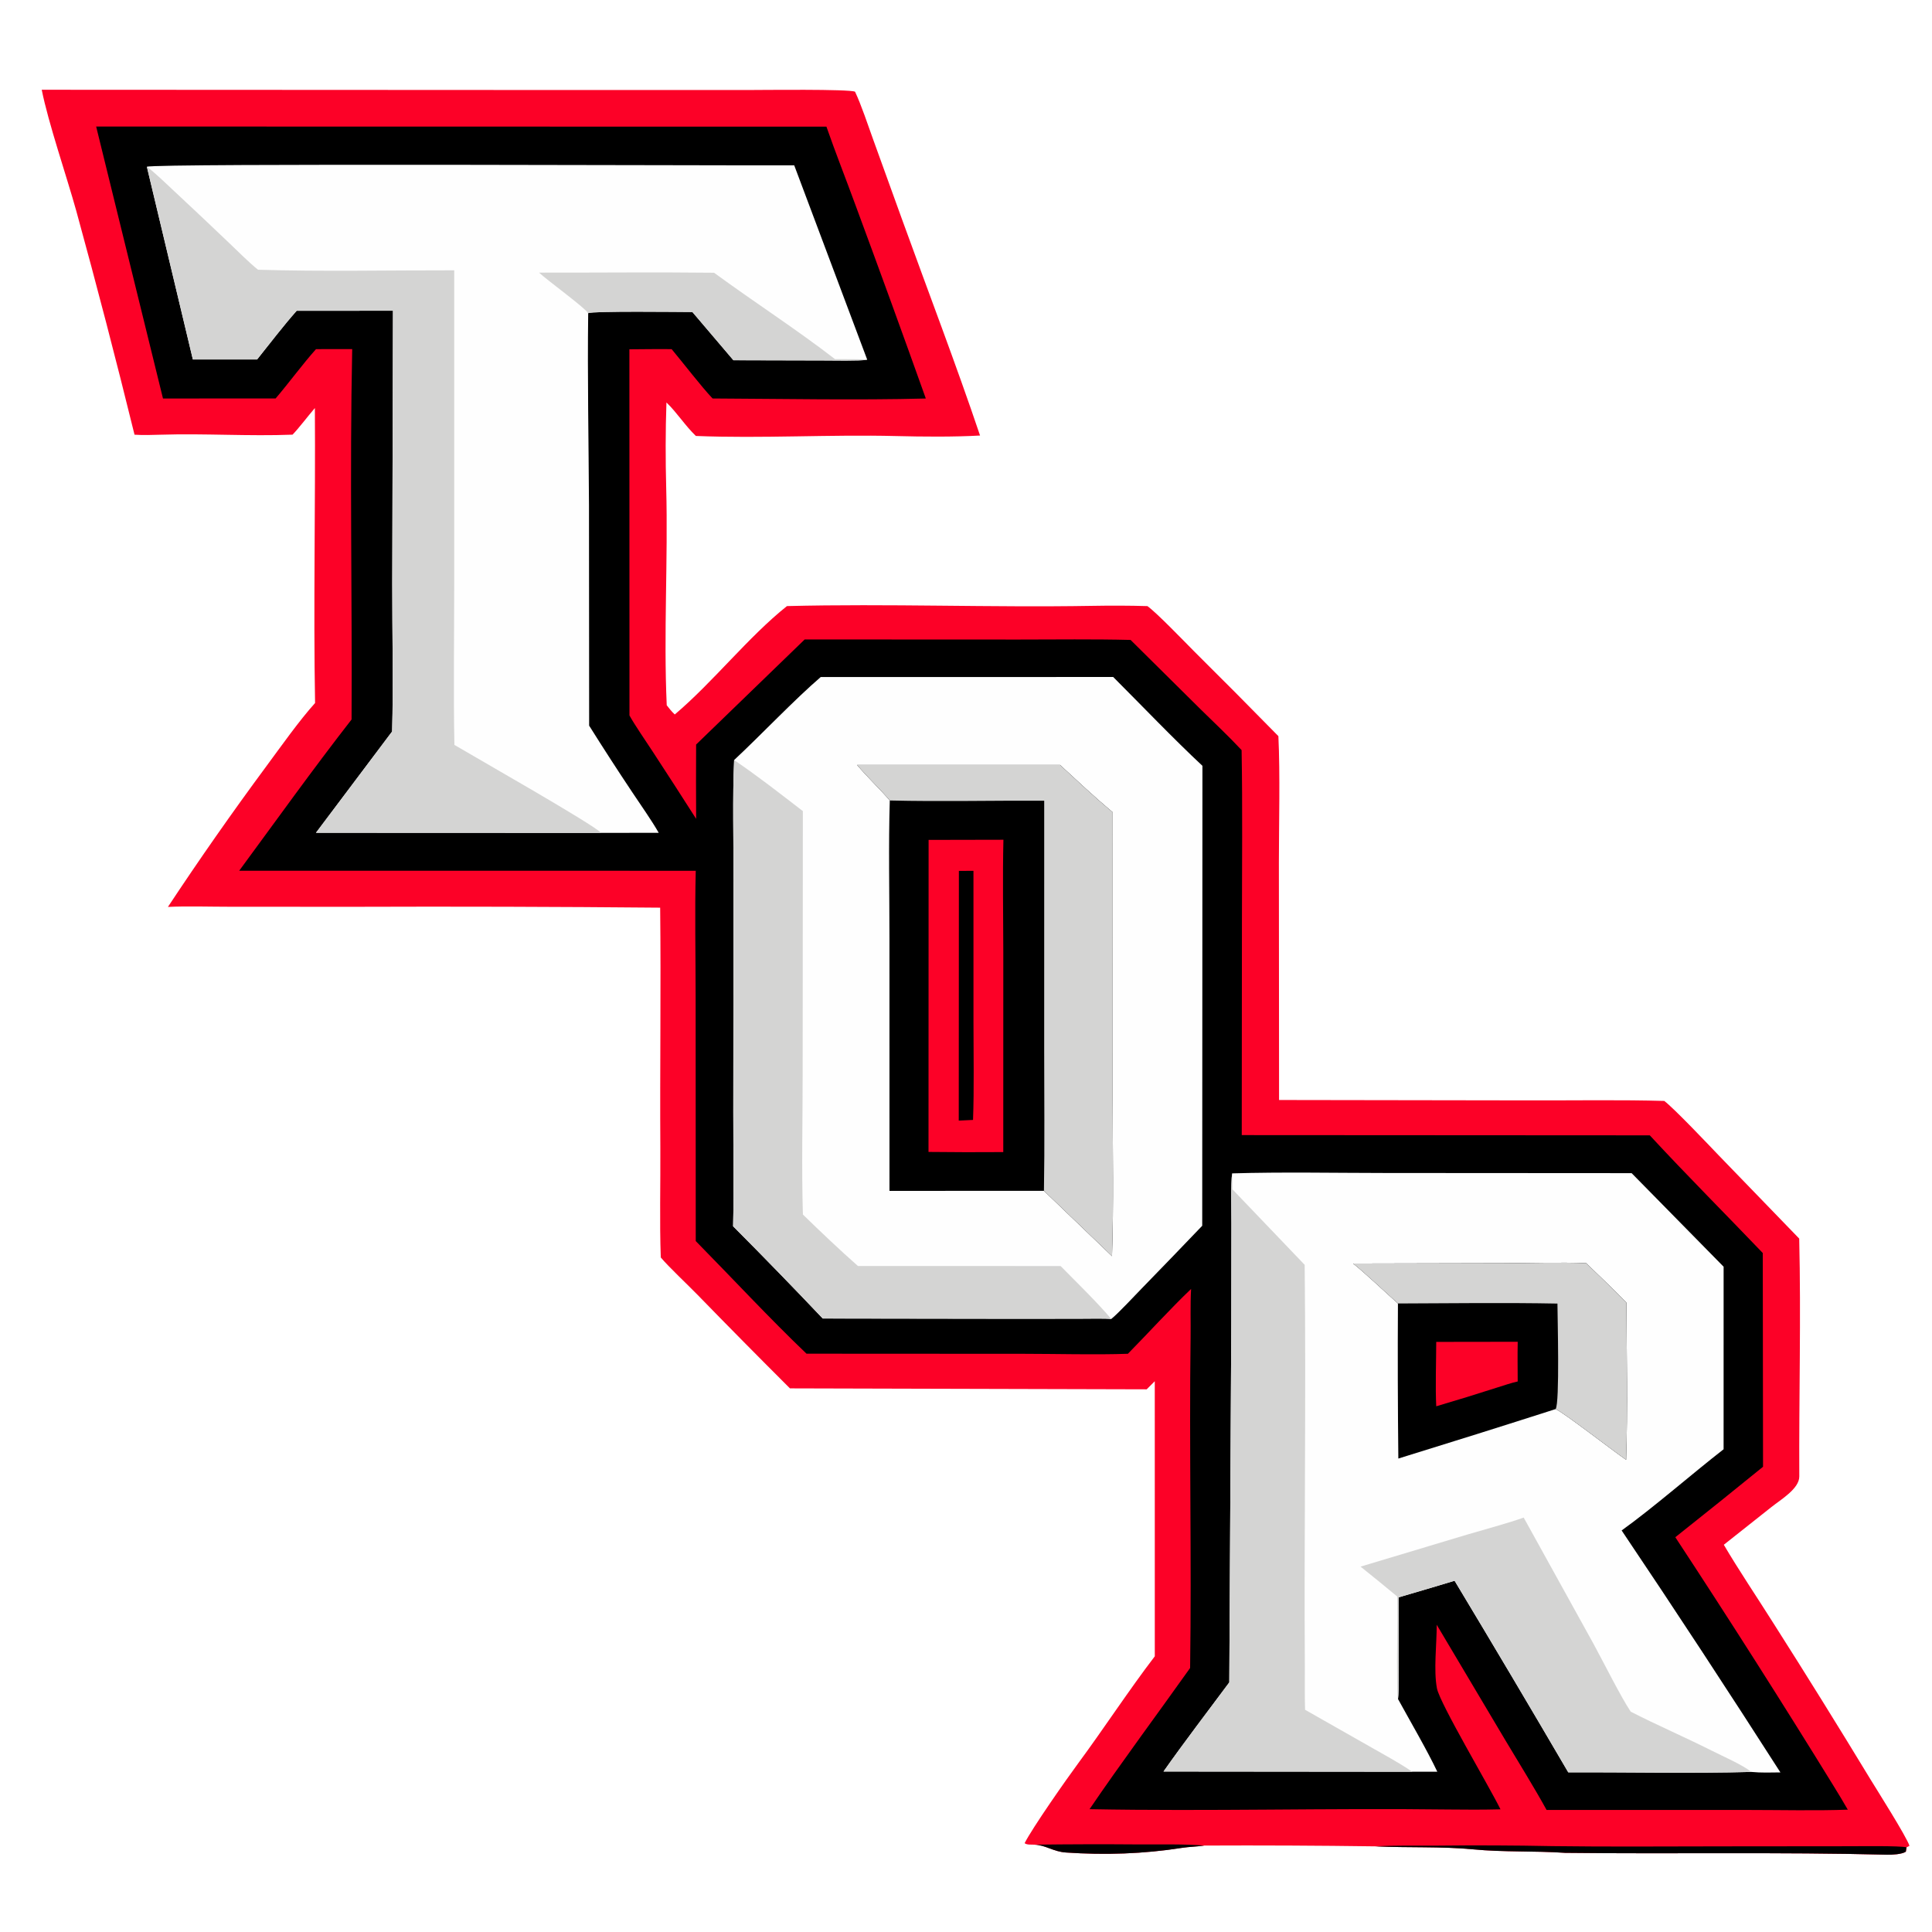
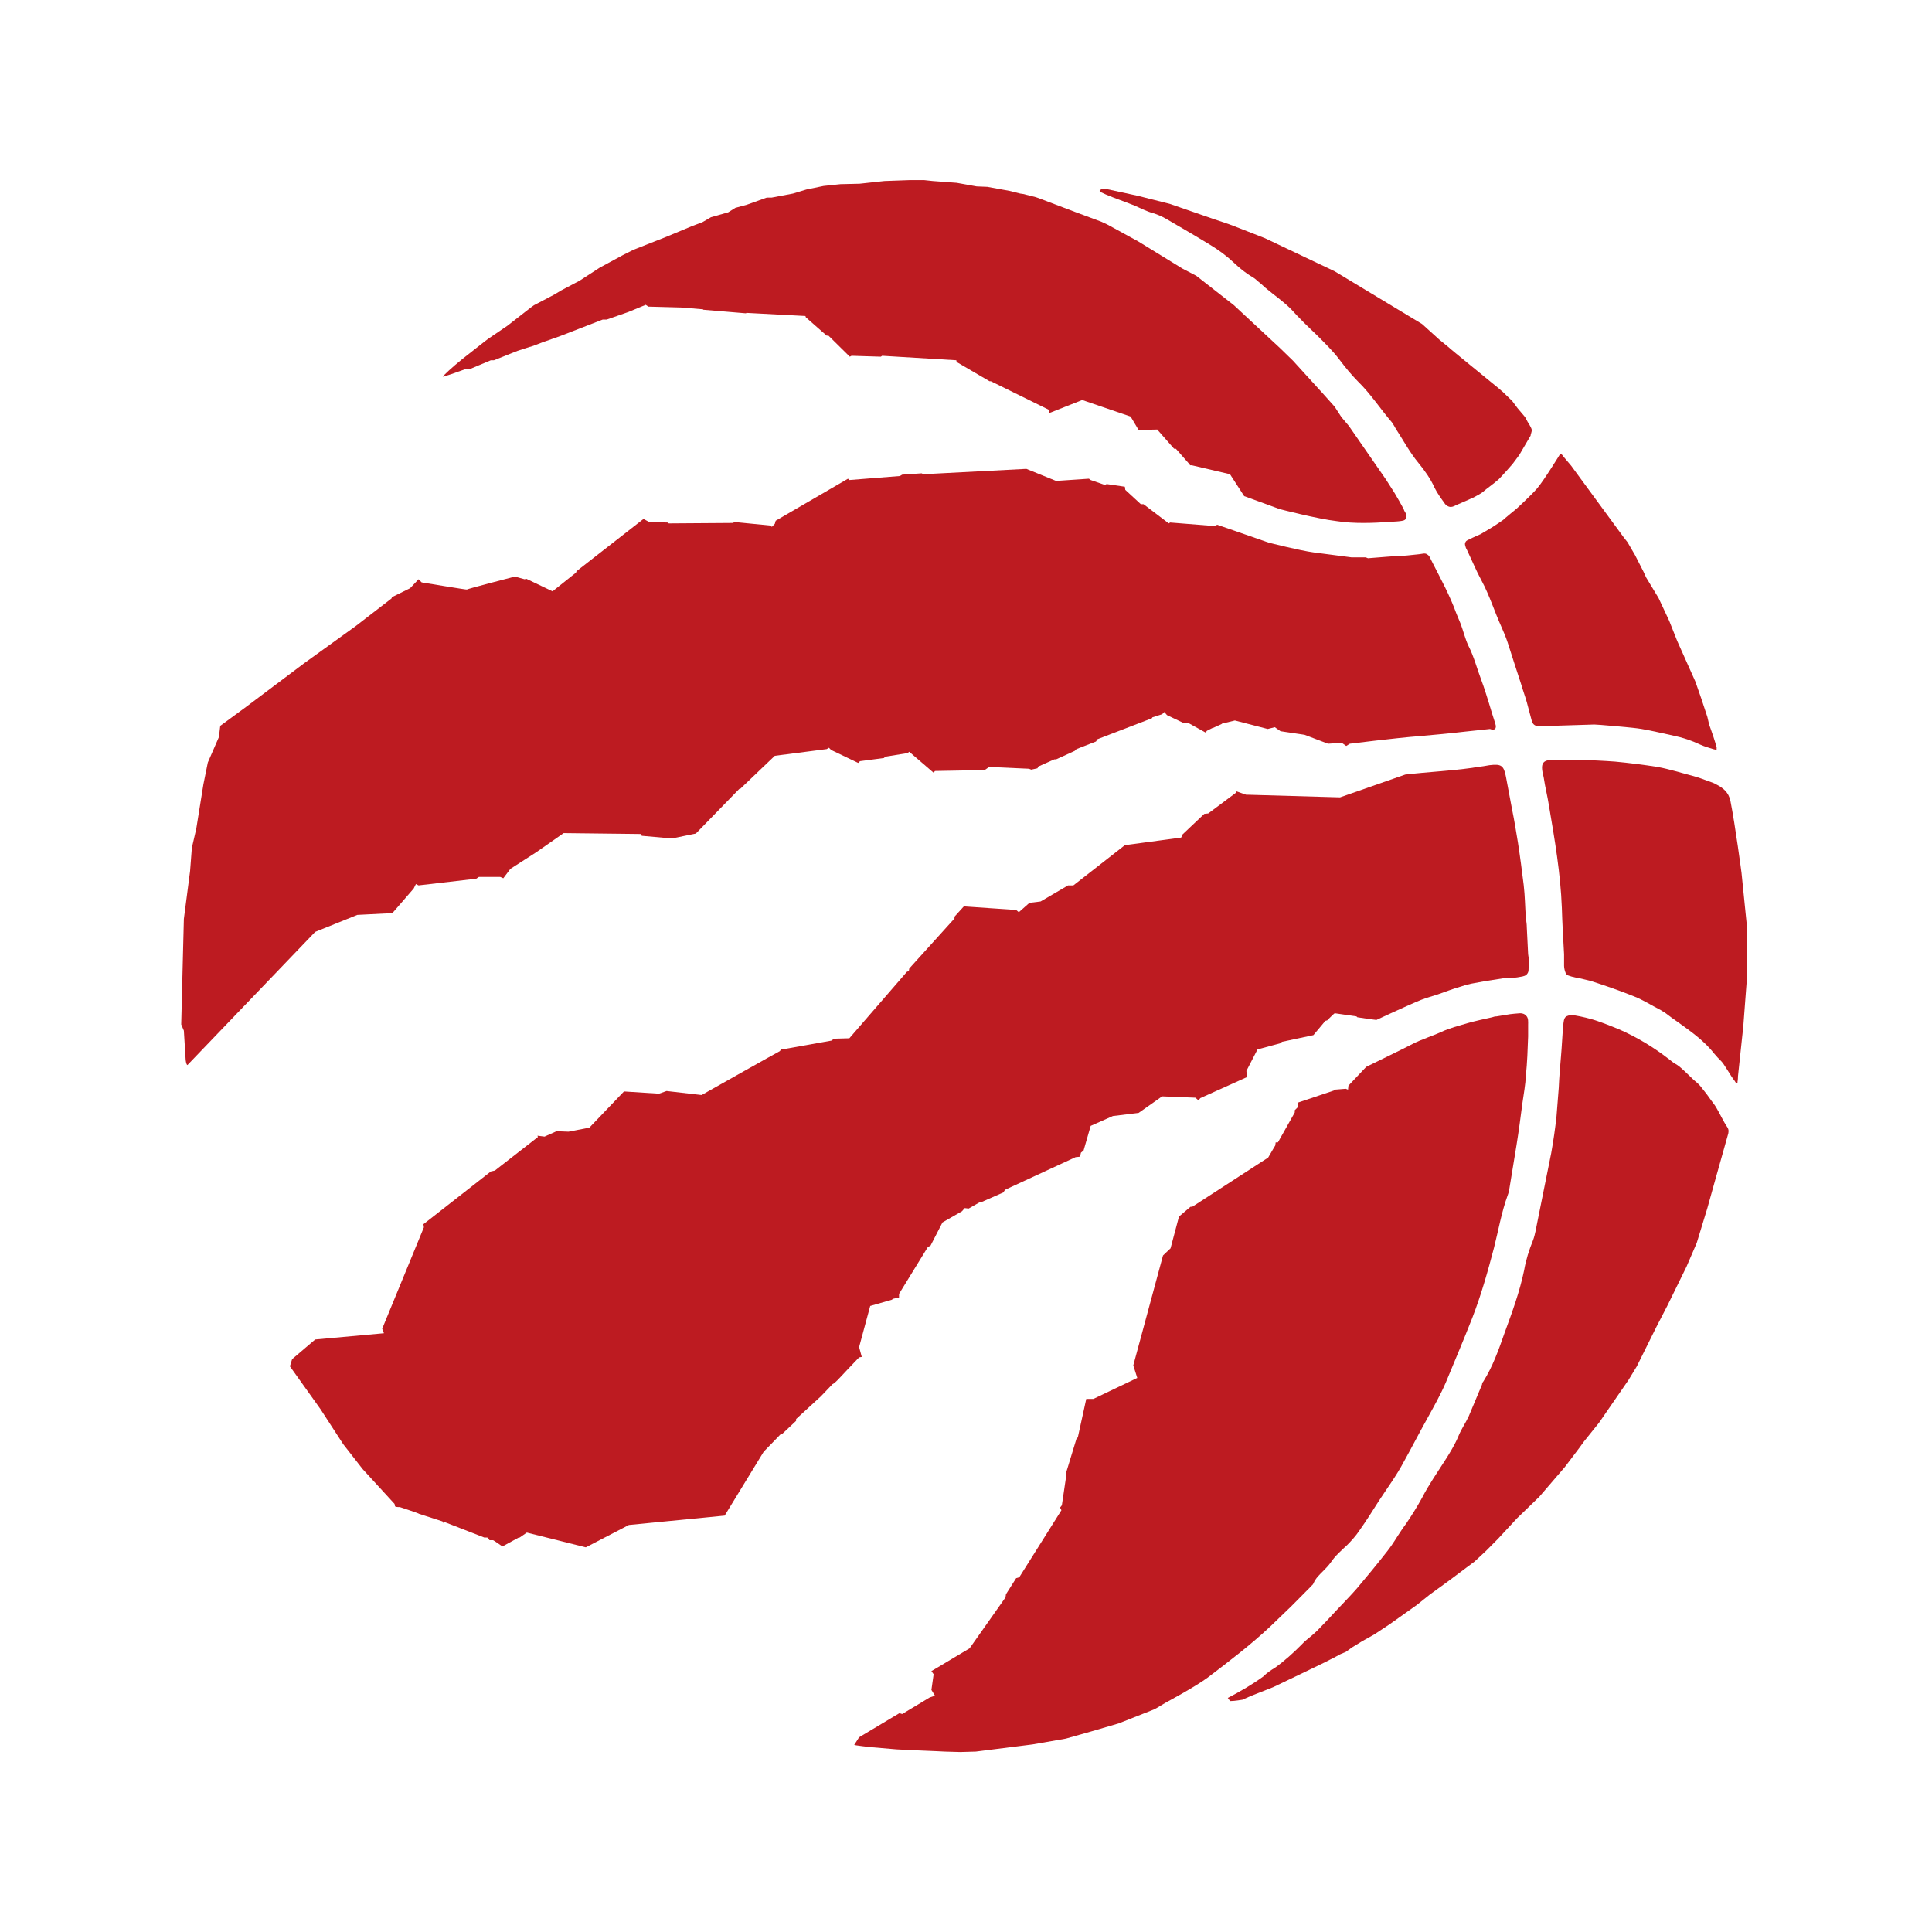
- <svg xmlns="http://www.w3.org/2000/svg" width="100" height="100" viewBox="0 0 100 100" fill="none">
-   <path d="M2.16 4.646L29.096 4.659L38.757 4.659C39.399 4.659 43.959 4.603 44.257 4.747C44.574 5.412 44.937 6.505 45.196 7.223L46.69 11.356C48.005 14.994 49.505 18.912 50.727 22.543C49.365 22.62 47.754 22.605 46.375 22.57C42.968 22.484 39.405 22.703 36.018 22.565C35.44 22.007 35.048 21.364 34.495 20.832C34.444 22.282 34.444 23.811 34.483 25.263C34.581 28.968 34.343 32.812 34.51 36.504C34.667 36.705 34.744 36.807 34.926 36.981C36.907 35.307 38.731 32.967 40.733 31.371C45.965 31.239 51.277 31.449 56.517 31.359C57.452 31.343 58.454 31.342 59.389 31.372C59.846 31.69 61.324 33.227 61.789 33.694C63.26 35.154 64.72 36.623 66.169 38.103C66.264 40.094 66.195 42.614 66.195 44.633L66.204 56.936L79.332 56.956C81.554 56.961 83.931 56.921 86.142 56.984C86.675 57.393 88.41 59.227 88.952 59.793L93.127 64.109C93.224 68.192 93.11 72.334 93.131 76.422C93.134 77.053 92.177 77.616 91.688 78.005L89.224 79.957C89.983 81.249 90.956 82.691 91.766 83.976C93.476 86.662 95.156 89.366 96.808 92.088C97.153 92.653 98.685 95.07 98.834 95.539C98.79 95.563 98.732 95.599 98.685 95.616L98.649 95.842C98.452 95.979 97.93 96.005 97.682 95.999C92.129 95.857 86.571 95.968 81.016 95.903C79.421 95.794 77.848 95.874 76.257 95.722C74.588 95.563 72.89 95.649 71.204 95.567C68.246 95.526 65.287 95.512 62.329 95.526C61.996 95.58 61.559 95.586 61.187 95.644C59.182 95.959 57.201 96.023 55.179 95.886C54.511 95.842 54.111 95.492 53.536 95.48C53.34 95.47 53.164 95.498 53.034 95.403C53.434 94.608 55.218 92.064 55.813 91.26C57.111 89.505 58.462 87.438 59.772 85.73L59.771 71.493L59.353 71.911L40.888 71.862C39.282 70.26 37.688 68.647 36.107 67.022C35.637 66.538 34.587 65.551 34.202 65.086C34.136 63.248 34.19 61.28 34.179 59.43C34.153 55.287 34.216 51.123 34.17 46.981C28.864 46.932 23.557 46.917 18.251 46.936L11.901 46.933C10.947 46.934 9.618 46.893 8.692 46.942C10.319 44.48 12.011 42.062 13.765 39.689C14.529 38.657 15.477 37.31 16.308 36.388C16.218 31.387 16.332 26.169 16.298 21.12C15.978 21.489 15.435 22.204 15.141 22.498C12.896 22.586 10.589 22.429 8.337 22.5C7.912 22.514 7.38 22.529 6.963 22.5C6.011 18.625 5.006 14.763 3.948 10.916C3.455 9.142 2.498 6.354 2.16 4.646Z" fill="#FC0127" />
-   <path d="M71.199 95.567C72.203 95.512 73.363 95.534 74.382 95.53C76.372 95.507 78.362 95.515 80.351 95.555C83.267 95.595 86.334 95.568 89.265 95.567L95.756 95.561C96.311 95.561 98.294 95.531 98.68 95.616L98.644 95.842C98.447 95.979 97.925 96.005 97.677 95.999C92.124 95.857 86.566 95.968 81.012 95.903C79.416 95.794 77.843 95.875 76.252 95.722C74.583 95.563 72.885 95.649 71.199 95.567Z" fill="black" />
-   <path d="M53.535 95.48C55.327 95.457 57.119 95.452 58.911 95.467C59.873 95.47 61.4 95.443 62.328 95.526C61.995 95.58 61.558 95.587 61.185 95.644C59.181 95.959 57.2 96.023 55.177 95.886C54.51 95.842 54.109 95.492 53.535 95.48Z" fill="black" />
-   <path d="M4.977 6.549L42.776 6.556C43.235 7.876 43.788 9.273 44.272 10.596C45.508 13.932 46.724 17.276 47.92 20.627C44.38 20.718 40.44 20.642 36.882 20.625C36.29 19.997 35.356 18.78 34.765 18.072C34.044 18.063 33.3 18.076 32.577 18.08L32.581 37.033C32.872 37.555 33.419 38.342 33.764 38.872C34.527 40.038 35.283 41.208 36.032 42.383C36.024 41.101 36.024 39.819 36.031 38.537L41.651 33.098L52.723 33.103C54.626 33.102 56.622 33.075 58.519 33.123L62.148 36.718C62.835 37.395 63.614 38.125 64.265 38.826C64.318 41.776 64.282 44.834 64.282 47.789L64.273 58.753L85.393 58.765C87.243 60.767 89.341 62.869 91.241 64.856L91.254 75.919C89.749 77.144 88.235 78.36 86.714 79.566C89.511 83.821 92.245 88.118 94.915 92.454C95.164 92.855 95.406 93.26 95.641 93.668C94.005 93.728 92.104 93.683 90.447 93.683H80.051C79.406 92.51 78.612 91.238 77.921 90.081L74.364 84.097C74.368 85.085 74.196 86.452 74.376 87.389C74.527 88.173 77.1 92.493 77.664 93.65C76.783 93.673 75.848 93.67 74.964 93.659C68.79 93.579 62.563 93.76 56.396 93.642C58.032 91.234 59.903 88.726 61.6 86.335C61.683 80.65 61.549 74.934 61.625 69.246C61.637 68.405 61.603 67.554 61.651 66.715C60.574 67.74 59.438 68.998 58.38 70.071C56.734 70.131 54.673 70.073 53.002 70.073L41.745 70.067C39.874 68.282 37.847 66.102 36.012 64.237L36.006 51.622C36.006 49.477 35.958 47.2 36.012 45.071L12.381 45.069C14.292 42.471 16.216 39.784 18.197 37.241C18.232 30.91 18.097 24.372 18.23 18.069L16.357 18.071C15.669 18.838 14.968 19.803 14.266 20.624L8.436 20.626L4.977 6.549Z" fill="black" />
-   <path d="M42.481 35.043L57.619 35.041C59.084 36.505 60.746 38.248 62.238 39.639L62.227 63.445C61.188 64.532 60.145 65.613 59.096 66.69C58.75 67.045 57.866 67.995 57.518 68.271C57.274 68.237 56.308 68.254 56.008 68.255L53.011 68.26L42.585 68.246C41.058 66.635 39.511 65.044 37.945 63.471C37.992 61.559 37.953 59.492 37.955 57.567L37.966 45.502C37.971 43.583 37.911 41.217 37.998 39.34C39.379 38.052 41.121 36.21 42.481 35.043Z" fill="#FEFEFE" />
-   <path d="M37.945 63.471C37.992 61.559 37.953 59.492 37.955 57.567L37.966 45.502C37.971 43.583 37.911 41.216 37.998 39.34C39.218 40.166 40.388 41.085 41.556 41.983L41.546 55.529C41.545 57.895 41.486 60.526 41.558 62.864C42.447 63.73 43.477 64.709 44.405 65.527L54.898 65.53C55.665 66.313 56.842 67.458 57.518 68.271C57.274 68.237 56.308 68.254 56.008 68.255L53.011 68.26L42.585 68.245C41.058 66.635 39.511 65.044 37.945 63.471Z" fill="#D4D4D3" />
-   <path d="M44.363 39.594L54.87 39.595C55.759 40.415 56.669 41.269 57.595 42.045L57.592 56.844C57.591 59.518 57.649 62.366 57.557 65.019L54.034 61.638L46.039 61.639L46.038 48.558C46.038 46.257 45.985 43.719 46.055 41.433C45.515 40.805 44.901 40.233 44.363 39.594Z" fill="black" />
-   <path d="M44.363 39.594L54.87 39.595C55.759 40.415 56.669 41.269 57.595 42.045L57.592 56.844C57.591 59.518 57.649 62.366 57.557 65.019L54.034 61.638C54.075 59.261 54.047 56.79 54.047 54.407L54.048 41.445C51.431 41.431 48.658 41.497 46.055 41.433C45.515 40.805 44.901 40.233 44.363 39.594Z" fill="#D4D4D3" />
-   <path d="M48.064 43.473L51.937 43.465C51.892 45.322 51.929 47.41 51.931 49.28L51.929 59.632C50.639 59.642 49.348 59.639 48.059 59.624L48.064 43.473Z" fill="#FC0127" />
-   <path d="M49.632 45.077L50.386 45.075L50.387 52.965C50.387 54.577 50.423 56.367 50.364 57.967L49.625 58.002L49.632 45.077Z" fill="black" />
-   <path d="M63.774 60.734C66.324 60.656 69.164 60.713 71.734 60.714L84.453 60.722L89.214 65.565L89.213 75.014C87.569 76.293 85.558 78.054 83.936 79.216C86.666 83.271 89.515 87.622 92.154 91.74C91.658 91.746 91.145 91.764 90.653 91.715C87.56 91.799 84.287 91.723 81.173 91.737C79.233 88.419 77.271 85.113 75.289 81.82C74.324 82.111 73.357 82.398 72.389 82.679L72.394 86.011C72.395 86.559 72.421 87.419 72.36 87.939C72.97 89.055 73.865 90.584 74.395 91.705H73.117L60.223 91.693C61.294 90.17 62.513 88.581 63.628 87.08L63.731 68.683L63.738 63.344C63.739 62.725 63.701 61.263 63.774 60.734Z" fill="#FEFEFE" />
-   <path d="M63.628 87.08L63.731 68.683L63.738 63.344C63.739 62.725 63.701 61.263 63.774 60.734C63.781 61.008 63.786 61.282 63.789 61.557L67.529 65.467C67.606 72.4 67.495 79.35 67.538 86.284C67.542 87.017 67.525 87.767 67.551 88.498L70.98 90.446C71.648 90.826 72.36 91.211 72.997 91.637C73.08 91.693 73.02 91.659 73.117 91.705L60.223 91.693C61.294 90.17 62.513 88.581 63.628 87.08Z" fill="#D4D4D3" />
-   <path d="M70.422 81.088L75.935 79.432C76.787 79.179 78.05 78.843 78.866 78.55L82.469 85.064C82.949 85.942 83.893 87.831 84.407 88.598C85.773 89.295 87.216 89.917 88.587 90.608C89.177 90.905 90.161 91.331 90.655 91.715C87.562 91.799 84.289 91.723 81.175 91.737C79.235 88.419 77.273 85.113 75.291 81.819C74.326 82.111 73.359 82.398 72.391 82.679L72.396 86.011C72.397 86.559 72.423 87.419 72.362 87.939C72.311 87.635 72.322 87.37 72.318 87.066C72.294 85.592 72.344 84.108 72.321 82.635C71.693 82.113 71.06 81.598 70.422 81.088Z" fill="#D4D4D3" />
-   <path d="M70.039 65.401L77.804 65.383C79.136 65.379 80.791 65.328 82.101 65.381C82.761 66.027 83.556 66.766 84.184 67.427C84.194 70.005 84.255 72.999 84.168 75.559C83.599 75.182 80.8 73.006 80.512 72.936C77.805 73.804 75.095 74.656 72.378 75.494C72.349 72.819 72.341 70.143 72.357 67.468C71.675 66.861 70.718 65.949 70.039 65.401Z" fill="black" />
-   <path d="M70.039 65.401L77.804 65.383C79.136 65.379 80.791 65.328 82.101 65.381C82.761 66.027 83.556 66.766 84.184 67.427C84.194 70.005 84.255 72.999 84.168 75.559C83.599 75.182 80.8 73.006 80.512 72.936C80.515 72.934 80.519 72.932 80.52 72.929C80.737 72.628 80.615 68.145 80.613 67.473C77.92 67.421 75.058 67.458 72.357 67.468C71.675 66.861 70.718 65.949 70.039 65.401Z" fill="#D4D4D3" />
-   <path d="M74.339 69.456L78.557 69.45C78.542 70.118 78.554 70.832 78.556 71.504C78.242 71.572 77.801 71.722 77.481 71.822C76.439 72.158 75.391 72.48 74.34 72.789C74.289 71.851 74.337 70.438 74.339 69.456Z" fill="#FC0127" />
-   <path d="M7.602 8.631C8.045 8.442 37.864 8.576 41.109 8.558L44.888 18.62C44.53 18.688 43.049 18.658 42.616 18.657L37.964 18.645L35.841 16.149C35.202 16.147 30.681 16.09 30.445 16.209C30.401 19.492 30.47 22.879 30.486 26.17L30.494 37.559C31.223 38.72 31.967 39.87 32.728 41.01C33.15 41.647 33.733 42.467 34.095 43.106L31.113 43.11L16.354 43.104L20.295 37.863C20.366 35.419 20.298 32.674 20.303 30.204L20.34 16.083L15.355 16.086C14.673 16.854 13.955 17.796 13.307 18.606L9.982 18.604L7.602 8.631Z" fill="#FEFEFE" />
-   <path d="M7.602 8.631C7.965 8.885 8.654 9.557 9.011 9.888C9.961 10.773 10.905 11.664 11.844 12.561C12.276 12.972 12.91 13.607 13.354 13.961C16.612 14.063 20.235 13.986 23.511 13.992L23.511 30.092C23.511 32.86 23.464 35.801 23.52 38.556C24.498 39.141 30.713 42.666 31.113 43.11L16.354 43.104L20.295 37.863C20.366 35.419 20.298 32.674 20.303 30.204L20.34 16.083L15.355 16.086C14.673 16.854 13.955 17.796 13.307 18.606L9.982 18.604L7.602 8.631Z" fill="#D4D4D3" />
-   <path d="M27.902 14.111C30.907 14.116 33.961 14.082 36.96 14.117C38.987 15.603 41.255 17.069 43.222 18.59C43.562 18.595 44.607 18.578 44.881 18.62C44.523 18.688 43.042 18.658 42.609 18.657L37.957 18.646L35.834 16.149C35.195 16.147 30.674 16.09 30.438 16.209C30.307 15.948 28.317 14.503 27.902 14.111Z" fill="#D4D4D3" />
+ <svg xmlns="http://www.w3.org/2000/svg" width="240" height="240" viewBox="0 0 240 240" fill="none">
+   <path d="M152.52 210.925C152.685 211.091 152.795 211.369 152.85 211.313C153.346 211.313 154.338 211.147 154.338 211.147L155.33 210.702L158.141 209.592C158.141 209.592 165.25 206.205 165.25 206.15C165.306 206.15 166.518 205.484 166.518 205.484L167.179 205.206L167.951 204.651L169.218 203.873L170.707 203.041L172.635 201.764L175.997 199.376L177.595 198.099L179.965 196.378L182.115 194.768L183.162 193.991L184.595 192.658L186.083 191.159L188.452 188.605L191.208 185.94L194.405 182.221L196.168 179.889L196.774 179.056L198.648 176.724L202.285 171.45L203.333 169.728L205.758 164.843L207.135 162.178L209.505 157.347L210.773 154.405L212.095 150.074C212.095 150.074 213.749 144.134 214.631 141.024C214.741 140.691 214.796 140.358 214.575 140.025C214.079 139.303 213.694 138.415 213.198 137.582C212.977 137.193 212.591 136.749 212.371 136.416C212.15 136.083 211.489 135.25 211.269 134.973C210.993 134.64 210.718 134.417 210.387 134.14C209.615 133.418 208.954 132.696 208.293 132.252C207.962 132.086 207.686 131.864 207.411 131.641C205.427 130.087 203.388 128.865 201.128 127.866C200.191 127.477 199.199 127.089 198.207 126.756C197.546 126.534 196.389 126.256 195.672 126.145C195.231 126.089 194.901 126.089 194.57 126.256C194.239 126.478 194.239 126.978 194.184 127.422C194.074 128.643 194.019 130.031 193.909 131.253C193.798 132.53 193.688 133.807 193.633 135.139C193.523 136.305 193.468 137.471 193.357 138.637C193.192 140.192 192.972 141.691 192.696 143.245C192.145 146.077 191.539 148.908 190.988 151.74C190.822 152.517 190.712 153.35 190.436 154.072C189.94 155.293 189.555 156.515 189.334 157.792C188.783 160.456 187.846 163.01 186.909 165.564C186.193 167.619 185.421 169.784 184.264 171.616C184.154 171.727 184.099 171.894 184.099 172.005C183.548 173.337 182.996 174.614 182.445 175.947C182.06 176.779 181.508 177.557 181.178 178.39C180.737 179.444 180.131 180.444 179.524 181.388C178.532 182.942 177.485 184.441 176.659 186.051C176.052 187.162 175.391 188.217 174.675 189.272C174.454 189.549 174.289 189.827 174.123 190.049C173.517 190.937 173.021 191.826 172.36 192.658C171.147 194.213 169.825 195.823 168.557 197.322C167.73 198.266 166.849 199.154 165.967 200.098C165.195 200.931 164.424 201.764 163.597 202.596C163.432 202.763 163.211 202.93 163.046 203.096C162.605 203.485 162.054 203.873 161.668 204.318C160.676 205.317 159.574 206.316 158.417 207.149C157.865 207.482 157.369 207.815 156.929 208.26C155.551 209.259 154.118 210.092 152.52 210.925Z" fill="#BD1B21" />
+   <path d="M215.787 134.584C215.842 134.584 215.842 134.473 215.842 134.362C215.898 134.14 215.898 133.695 215.898 133.695L216.559 127.477L217 121.647V115.873V114.985L216.338 108.434C216.338 108.434 215.567 102.548 214.961 99.495C214.74 98.44 214.079 97.885 213.197 97.441C212.922 97.274 212.591 97.163 212.26 97.052C211.654 96.83 210.938 96.552 210.276 96.386C208.788 95.997 207.41 95.553 205.922 95.275C204.159 94.998 202.395 94.776 200.632 94.609C199.144 94.498 197.711 94.442 196.278 94.387C195.12 94.387 194.404 94.387 193.247 94.387C192.64 94.387 191.979 94.387 191.704 94.776C191.428 95.164 191.593 95.886 191.759 96.552C191.979 97.996 192.2 98.718 192.42 100.106C193.136 104.325 193.853 108.489 194.018 112.764C194.073 114.707 194.184 116.595 194.294 118.538C194.294 119.094 194.294 119.427 194.294 119.982C194.294 120.315 194.404 120.648 194.514 120.926C194.68 121.203 194.955 121.203 195.231 121.314C195.616 121.425 195.947 121.481 196.278 121.536C196.664 121.647 197.325 121.759 197.821 121.925C199.529 122.48 201.293 123.091 202.946 123.757C204.104 124.201 205.206 124.923 206.308 125.478C206.418 125.534 206.529 125.645 206.694 125.7C207.355 126.2 208.017 126.7 208.678 127.144C210.221 128.254 211.764 129.365 212.977 130.919C213.197 131.197 213.473 131.475 213.748 131.752C214.189 132.141 214.961 133.64 215.512 134.306C215.622 134.528 215.732 134.584 215.787 134.584Z" fill="#BD1B21" />
+   <path d="M172.358 64.85C172.965 64.795 173.461 64.795 173.901 64.739C174.232 64.684 174.563 64.684 174.673 64.351C174.838 64.018 174.563 63.629 174.453 63.462C174.397 63.185 173.24 61.242 173.24 61.242L172.138 59.52L167.564 52.913L166.627 51.803L165.8 50.526L164.312 48.861L160.62 44.808L159.021 43.253L153.29 37.923L148.605 34.259L146.897 33.37L141.386 29.984L137.528 27.874L136.811 27.541L133.67 26.375L128.985 24.598L128.655 24.487L127.112 24.099L126.726 24.043L125.403 23.71L122.648 23.21L121.325 23.155L118.845 22.71L115.869 22.488L114.822 22.377H112.948L109.862 22.488L106.775 22.822L104.406 22.877L102.311 23.099L100.162 23.543L98.509 24.043L95.863 24.543H95.257L92.777 25.431L91.344 25.82L90.462 26.375L88.313 26.985L87.266 27.596L85.943 28.096L82.747 29.428L78.668 31.038L77.346 31.705L74.48 33.259L72 34.869L69.685 36.091L68.859 36.59L66.323 37.923L65.938 38.201L63.017 40.477L60.647 42.087L60.206 42.42L57.45 44.586L56.514 45.363C56.514 45.363 55.026 46.64 55.026 46.806L56.073 46.473L57.947 45.807C58.002 45.807 58.332 45.862 58.332 45.862L60.978 44.752H61.363L64.284 43.586L65.828 43.086C65.828 43.142 67.371 42.531 67.371 42.531L69.575 41.754L74.866 39.7H75.362L78.062 38.756L80.212 37.867L80.542 38.09C80.542 38.09 84.621 38.201 84.676 38.201L87.321 38.423L87.376 38.478L92.667 38.922L92.722 38.867L100.052 39.255L100.107 39.422L102.697 41.698H102.918L105.563 44.308L105.783 44.197L109.421 44.308L109.586 44.197L118.79 44.752L118.845 44.974L122.923 47.361H123.088L130.308 50.915L130.363 51.303L134.441 49.693L140.449 51.748L141.441 53.413L143.755 53.358L145.85 55.745H146.07L147.778 57.688L147.834 57.799H148.054L152.794 58.91L154.557 61.63L158.966 63.24C158.966 63.24 163.651 64.462 166.076 64.739C168.17 65.073 170.705 64.962 172.358 64.85Z" fill="#BD1B21" />
+   <path d="M213.252 92.889C213.087 92.167 212.591 90.779 212.591 90.779L212.315 90.002L212.095 89.058L211.323 86.726L210.607 84.672L208.347 79.619L207.355 77.121L206.032 74.289L204.489 71.735L204.158 71.014L203.111 68.959L202.174 67.349L201.734 66.794L195.175 57.855C195.175 57.855 194.514 57.078 194.238 56.745C194.073 56.523 194.018 56.412 193.853 56.412H193.797C193.797 56.412 191.758 59.743 190.932 60.687C190.105 61.631 188.397 63.185 188.397 63.185C188.397 63.185 186.964 64.351 186.743 64.573C186.523 64.74 185.42 65.462 185.42 65.462L183.932 66.35C183.932 66.35 182.775 66.85 182.61 66.961C182.444 67.016 182.224 67.127 182.114 67.238C182.004 67.405 181.948 67.516 182.004 67.738C182.059 67.96 182.114 68.126 182.224 68.293C182.83 69.57 183.381 70.903 184.043 72.124C185.035 73.956 185.641 75.955 186.523 77.898C186.798 78.509 187.074 79.175 187.294 79.841C187.845 81.562 188.397 83.284 188.948 84.949C189.168 85.727 189.444 86.448 189.664 87.226C189.885 88.003 190.05 88.725 190.27 89.502C190.381 90.002 190.711 90.224 191.262 90.224C191.758 90.224 192.254 90.224 192.75 90.168C194.514 90.113 196.277 90.057 198.041 90.002C198.537 90.002 202.064 90.335 202.064 90.335C202.064 90.335 203.332 90.446 203.938 90.557C205.261 90.779 206.583 91.112 207.906 91.39C209.008 91.612 210.166 92 211.213 92.5C211.709 92.722 212.26 92.889 212.811 93.055C212.976 93.111 213.252 93.166 213.307 93.111C213.197 93.166 213.252 93 213.252 92.889Z" fill="#BD1B21" />
+   <path d="M190.27 53.357C190.215 53.08 189.774 52.413 189.774 52.413L189.444 51.803L188.507 50.692L187.845 49.804L186.633 48.638C186.633 48.638 186.357 48.416 186.247 48.305C184.153 46.584 179.964 43.197 179.964 43.142L178.807 42.198L176.658 40.254L165.801 33.703L157.148 29.595C157.148 29.595 152.629 27.818 152.574 27.818L150.92 27.263L145.299 25.32L141.331 24.32L137.473 23.487L136.867 23.432L136.591 23.709L136.757 23.876C136.757 23.876 137.143 24.043 137.363 24.154C138.52 24.653 139.733 25.042 140.945 25.541C141.717 25.875 142.433 26.263 143.26 26.485C143.811 26.652 144.307 26.874 144.803 27.152C146.622 28.206 148.44 29.261 150.259 30.372C151.361 31.038 152.353 31.76 153.29 32.648C154.007 33.314 154.723 33.925 155.605 34.425C155.991 34.647 156.266 34.98 156.652 35.258C156.817 35.424 157.038 35.591 157.203 35.757C158.25 36.646 159.408 37.423 160.4 38.422C161.392 39.533 162.494 40.588 163.541 41.587C164.533 42.586 165.58 43.586 166.407 44.696C167.123 45.64 167.84 46.528 168.666 47.361C170.265 48.916 171.477 50.803 172.91 52.469C173.075 52.691 173.186 52.913 173.351 53.191C174.288 54.634 175.114 56.189 176.217 57.521C176.988 58.465 177.705 59.465 178.201 60.575C178.531 61.241 178.972 61.852 179.413 62.463C179.634 62.851 180.075 63.018 180.295 62.962C180.515 62.962 180.901 62.74 180.901 62.74L181.673 62.407C181.673 62.407 182.665 61.963 183.051 61.796C183.381 61.63 184.098 61.241 184.318 61.019C184.539 60.797 185.586 60.075 186.192 59.52C186.743 58.965 187.9 57.632 187.9 57.632L188.727 56.522L190.16 54.079C190.05 54.19 190.325 53.635 190.27 53.357Z" fill="#BD1B21" />
+   <path d="M185.751 89.89C185.145 88.058 184.704 86.337 184.043 84.56C183.492 83.117 183.106 81.562 182.39 80.174C182.004 79.341 181.783 78.397 181.453 77.509C181.287 77.065 181.067 76.621 180.902 76.177C180.075 73.9 179.028 72.013 177.926 69.847C177.87 69.736 177.815 69.625 177.705 69.403C177.595 69.181 177.54 69.014 177.264 68.848C176.989 68.681 176.768 68.792 176.272 68.848C175.335 68.959 174.178 69.07 173.682 69.07C173.241 69.07 171.422 69.236 169.934 69.347L169.659 69.236H168.722H167.895L163.211 68.626C161.502 68.404 157.589 67.404 157.589 67.404L154.724 66.405L151.196 65.183L150.921 65.35L145.355 64.906L145.189 65.017L142.048 62.63H141.717L139.788 60.853L139.733 60.464L137.474 60.131L137.253 60.242L135.49 59.631L135.269 59.465L131.191 59.742L127.498 58.243L114.713 58.91L114.492 58.799L112.067 58.965L111.792 59.132L105.509 59.631L105.344 59.465L96.36 64.684L96.25 65.072L95.864 65.461L95.809 65.294L91.29 64.85L91.014 64.961L83.078 65.017L82.913 64.906L80.653 64.85L79.937 64.462L71.615 70.958L71.56 71.124L68.639 73.456L65.388 71.901L65.167 71.957L63.955 71.624C63.955 71.624 57.947 73.178 58.003 73.234C58.058 73.289 52.381 72.346 52.381 72.346L51.995 71.957L50.948 73.067L48.689 74.178L48.634 74.344L44.17 77.787L37.777 82.395L30.612 87.78L27.36 90.168L27.195 91.556L25.817 94.72L25.266 97.441L24.384 102.937L23.833 105.325L23.613 108.212L22.841 114.152L22.511 127.255L22.841 128.033L23.062 131.641C23.062 131.641 23.117 132.252 23.282 132.308L39.154 115.763L44.39 113.653L48.744 113.431L51.389 110.377L51.665 109.822L51.995 109.988L59.16 109.156L59.491 108.934H62.136L62.522 109.1L63.404 107.934L66.6 105.88L70.017 103.493L79.662 103.604L79.717 103.826L83.464 104.159L86.44 103.548L91.841 97.996H91.951L96.25 93.888L102.698 93.055L102.974 92.888L103.249 93.166L106.611 94.776L106.832 94.554L109.808 94.165L109.973 93.999L112.728 93.554L112.949 93.388L115.98 95.997L116.145 95.775L122.318 95.664L122.869 95.275L127.829 95.498L128.105 95.609L128.876 95.442L128.986 95.22L130.97 94.332H131.191L133.506 93.277L133.726 93.055L136.151 92.111L136.316 91.833L143.095 89.224L143.15 89.113L144.363 88.724L144.638 88.447L144.969 88.835L146.953 89.779H147.559L149.764 91L149.929 90.778L150.59 90.445H150.645L151.748 89.945L151.803 89.89L153.401 89.501L157.479 90.556L158.361 90.334L159.077 90.834L162.053 91.278L164.974 92.388L166.683 92.277L167.234 92.666L167.675 92.388C167.675 92.388 173.406 91.667 176.327 91.445C178.201 91.278 180.075 91.112 181.949 90.889C182.996 90.778 184.043 90.667 185.09 90.556C185.641 90.778 185.972 90.556 185.751 89.89Z" fill="#BD1B21" />
+   <path d="M189.94 119.593C189.94 119.205 189.885 118.927 189.83 118.538C189.774 117.428 189.719 116.317 189.664 115.207C189.664 114.818 189.609 114.485 189.554 114.097C189.444 112.709 189.444 111.321 189.278 109.933C189.058 108.156 188.838 106.435 188.562 104.658C188.342 103.326 188.121 101.938 187.846 100.605C187.57 99.217 187.35 97.885 187.074 96.497C186.798 95.053 186.468 94.887 185.035 95.053C184.925 95.053 184.814 95.109 184.704 95.109C184.153 95.22 183.437 95.275 182.886 95.386C180.075 95.775 177.429 95.886 174.564 96.219L166.462 99.051L154.779 98.718L153.511 98.273V98.495L150.094 101.049L149.598 101.105L146.898 103.659L146.732 104.047L139.733 104.991L133.34 109.988H132.679L129.262 111.987L127.884 112.153L126.561 113.319L126.231 113.042L119.728 112.598L118.57 113.875V114.097L112.949 120.315L112.894 120.648L112.673 120.704L105.509 128.976L103.525 129.032L103.359 129.254L97.462 130.309H97.022C97.022 130.309 96.911 130.586 96.856 130.586C96.801 130.586 87.157 136.027 87.157 136.027L82.803 135.528L81.866 135.861L77.512 135.583L73.213 140.08L70.623 140.58L69.135 140.524L67.647 141.191L66.765 141.08L66.82 141.246L61.474 145.41L60.978 145.521L52.602 152.073L52.657 152.461L47.476 165.064L47.697 165.62L39.154 166.397L36.288 168.84L36.013 169.728L39.816 175.058L42.626 179.389L45.051 182.498L49.019 186.828C49.019 186.828 49.019 187.106 49.13 187.161C49.185 187.217 49.681 187.217 49.681 187.217C49.681 187.217 52.05 187.994 52.05 188.05L54.971 188.994L55.026 189.16L55.302 189.105L60.152 190.992H60.538L60.813 191.326H61.254C61.309 191.326 62.411 192.103 62.411 192.103L64.451 190.992H64.561L65.443 190.382L72.772 192.214L78.118 189.438L90.022 188.272L94.872 180.332C95.644 179.555 97.022 178.112 97.022 178.112H97.187C97.187 178.112 98.84 176.557 98.895 176.502C98.895 176.446 98.895 176.279 98.895 176.279L101.982 173.448L103.415 171.949C103.415 171.949 103.745 171.782 103.745 171.727C103.8 171.727 105.399 170.006 105.399 170.006L106.721 168.618L107.052 168.562L106.721 167.341L108.099 162.233L110.799 161.456L110.91 161.345L111.681 161.178V160.734L115.264 154.904L115.594 154.738L117.082 151.851L119.507 150.463L119.838 150.074L120.334 150.129C120.334 150.129 121.767 149.297 121.822 149.297H121.987L124.632 148.131L124.853 147.798L133.616 143.745L134.167 143.689L134.277 143.189L134.608 142.912L135.489 139.858L138.245 138.637L141.442 138.248L144.362 136.194L148.496 136.36L148.882 136.693L149.102 136.416L154.889 133.806L154.834 133.029L156.211 130.364L159.077 129.587L159.243 129.42L163.156 128.587L164.644 126.811L164.864 126.755C164.864 126.755 165.746 125.867 165.801 125.867L168.501 126.256L168.612 126.367L170.1 126.589L170.981 126.7C170.981 126.7 174.894 124.868 176.548 124.201C177.264 123.924 177.925 123.757 178.587 123.535C179.524 123.202 180.405 122.869 181.342 122.591C181.838 122.425 182.224 122.314 182.72 122.203L184.539 121.87L186.688 121.536L187.846 121.481C187.846 121.481 188.507 121.425 188.727 121.37C188.948 121.314 189.334 121.314 189.609 121.092C189.885 120.815 189.885 120.593 189.885 120.315C189.94 120.093 189.94 119.926 189.94 119.593Z" fill="#BD1B21" />
+   <path d="M189.829 127.311C189.829 126.977 189.884 126.478 189.609 126.2C189.388 125.923 189.058 125.867 188.837 125.867C188.617 125.867 187.625 125.978 187.625 125.978L185.916 126.256C185.696 126.256 185.53 126.311 185.365 126.367C184.373 126.589 183.326 126.811 182.334 127.089C181.232 127.422 180.074 127.699 179.027 128.199C177.925 128.699 176.657 129.087 175.555 129.642C175.169 129.865 171.422 131.697 169.713 132.53L167.509 134.861L167.454 135.361L167.178 135.25L165.8 135.361L165.69 135.472L161.226 136.971L161.281 137.471L160.84 137.915V138.193L158.746 141.912H158.471L158.415 142.301C158.415 142.301 157.975 143.023 157.534 143.8L148.11 149.907H147.889L146.456 151.129L145.409 155.071L144.472 155.959L140.78 169.617L141.276 171.172L135.82 173.781H134.938L133.891 178.556L133.725 178.722L132.403 183.053L132.458 183.275L131.907 186.995L131.686 187.273L131.852 187.606L126.616 195.934L126.23 196.045L124.963 198.044L124.908 198.432L120.444 204.762L115.704 207.593L115.979 207.982C115.979 208.037 115.704 209.925 115.704 209.925L116.145 210.647L115.483 210.869L112.067 212.923L111.736 212.812L106.721 215.81L106.115 216.754C106.115 216.809 108.099 217.032 108.099 217.032L111.35 217.309L113.555 217.42L116.2 217.531L117.357 217.587L119.286 217.642L121.215 217.587L128.269 216.698L132.403 215.977L135.544 215.088L138.961 214.089L143.315 212.368L143.646 212.201L144.858 211.48C144.858 211.48 148.385 209.592 149.983 208.426C152.684 206.372 155.384 204.317 157.864 201.986C158.746 201.153 159.518 200.375 160.4 199.543C161.171 198.765 161.998 197.933 162.769 197.155C162.88 196.989 163.1 196.878 163.155 196.711C163.431 196.045 163.927 195.601 164.368 195.157C164.698 194.823 165.029 194.49 165.304 194.102C165.856 193.269 166.627 192.603 167.344 191.936C167.895 191.381 168.446 190.77 168.887 190.104C169.713 188.938 170.485 187.717 171.257 186.495C172.304 184.885 173.461 183.331 174.343 181.665C175.335 179.888 176.272 178.056 177.264 176.28C178.09 174.781 178.972 173.226 179.633 171.671C180.736 169.006 181.838 166.397 182.885 163.732C183.987 160.9 184.814 157.958 185.586 155.015C186.137 152.85 186.522 150.574 187.294 148.464C187.404 148.186 187.459 147.909 187.514 147.576C187.79 145.799 188.121 143.967 188.396 142.19C188.672 140.469 188.892 138.803 189.113 137.082C189.278 135.916 189.498 134.75 189.554 133.584C189.719 131.974 189.774 130.364 189.829 128.754C189.829 128.588 189.829 128.199 189.829 128.199C189.829 128.199 189.829 127.588 189.829 127.311Z" fill="#BD1B21" />
</svg>
